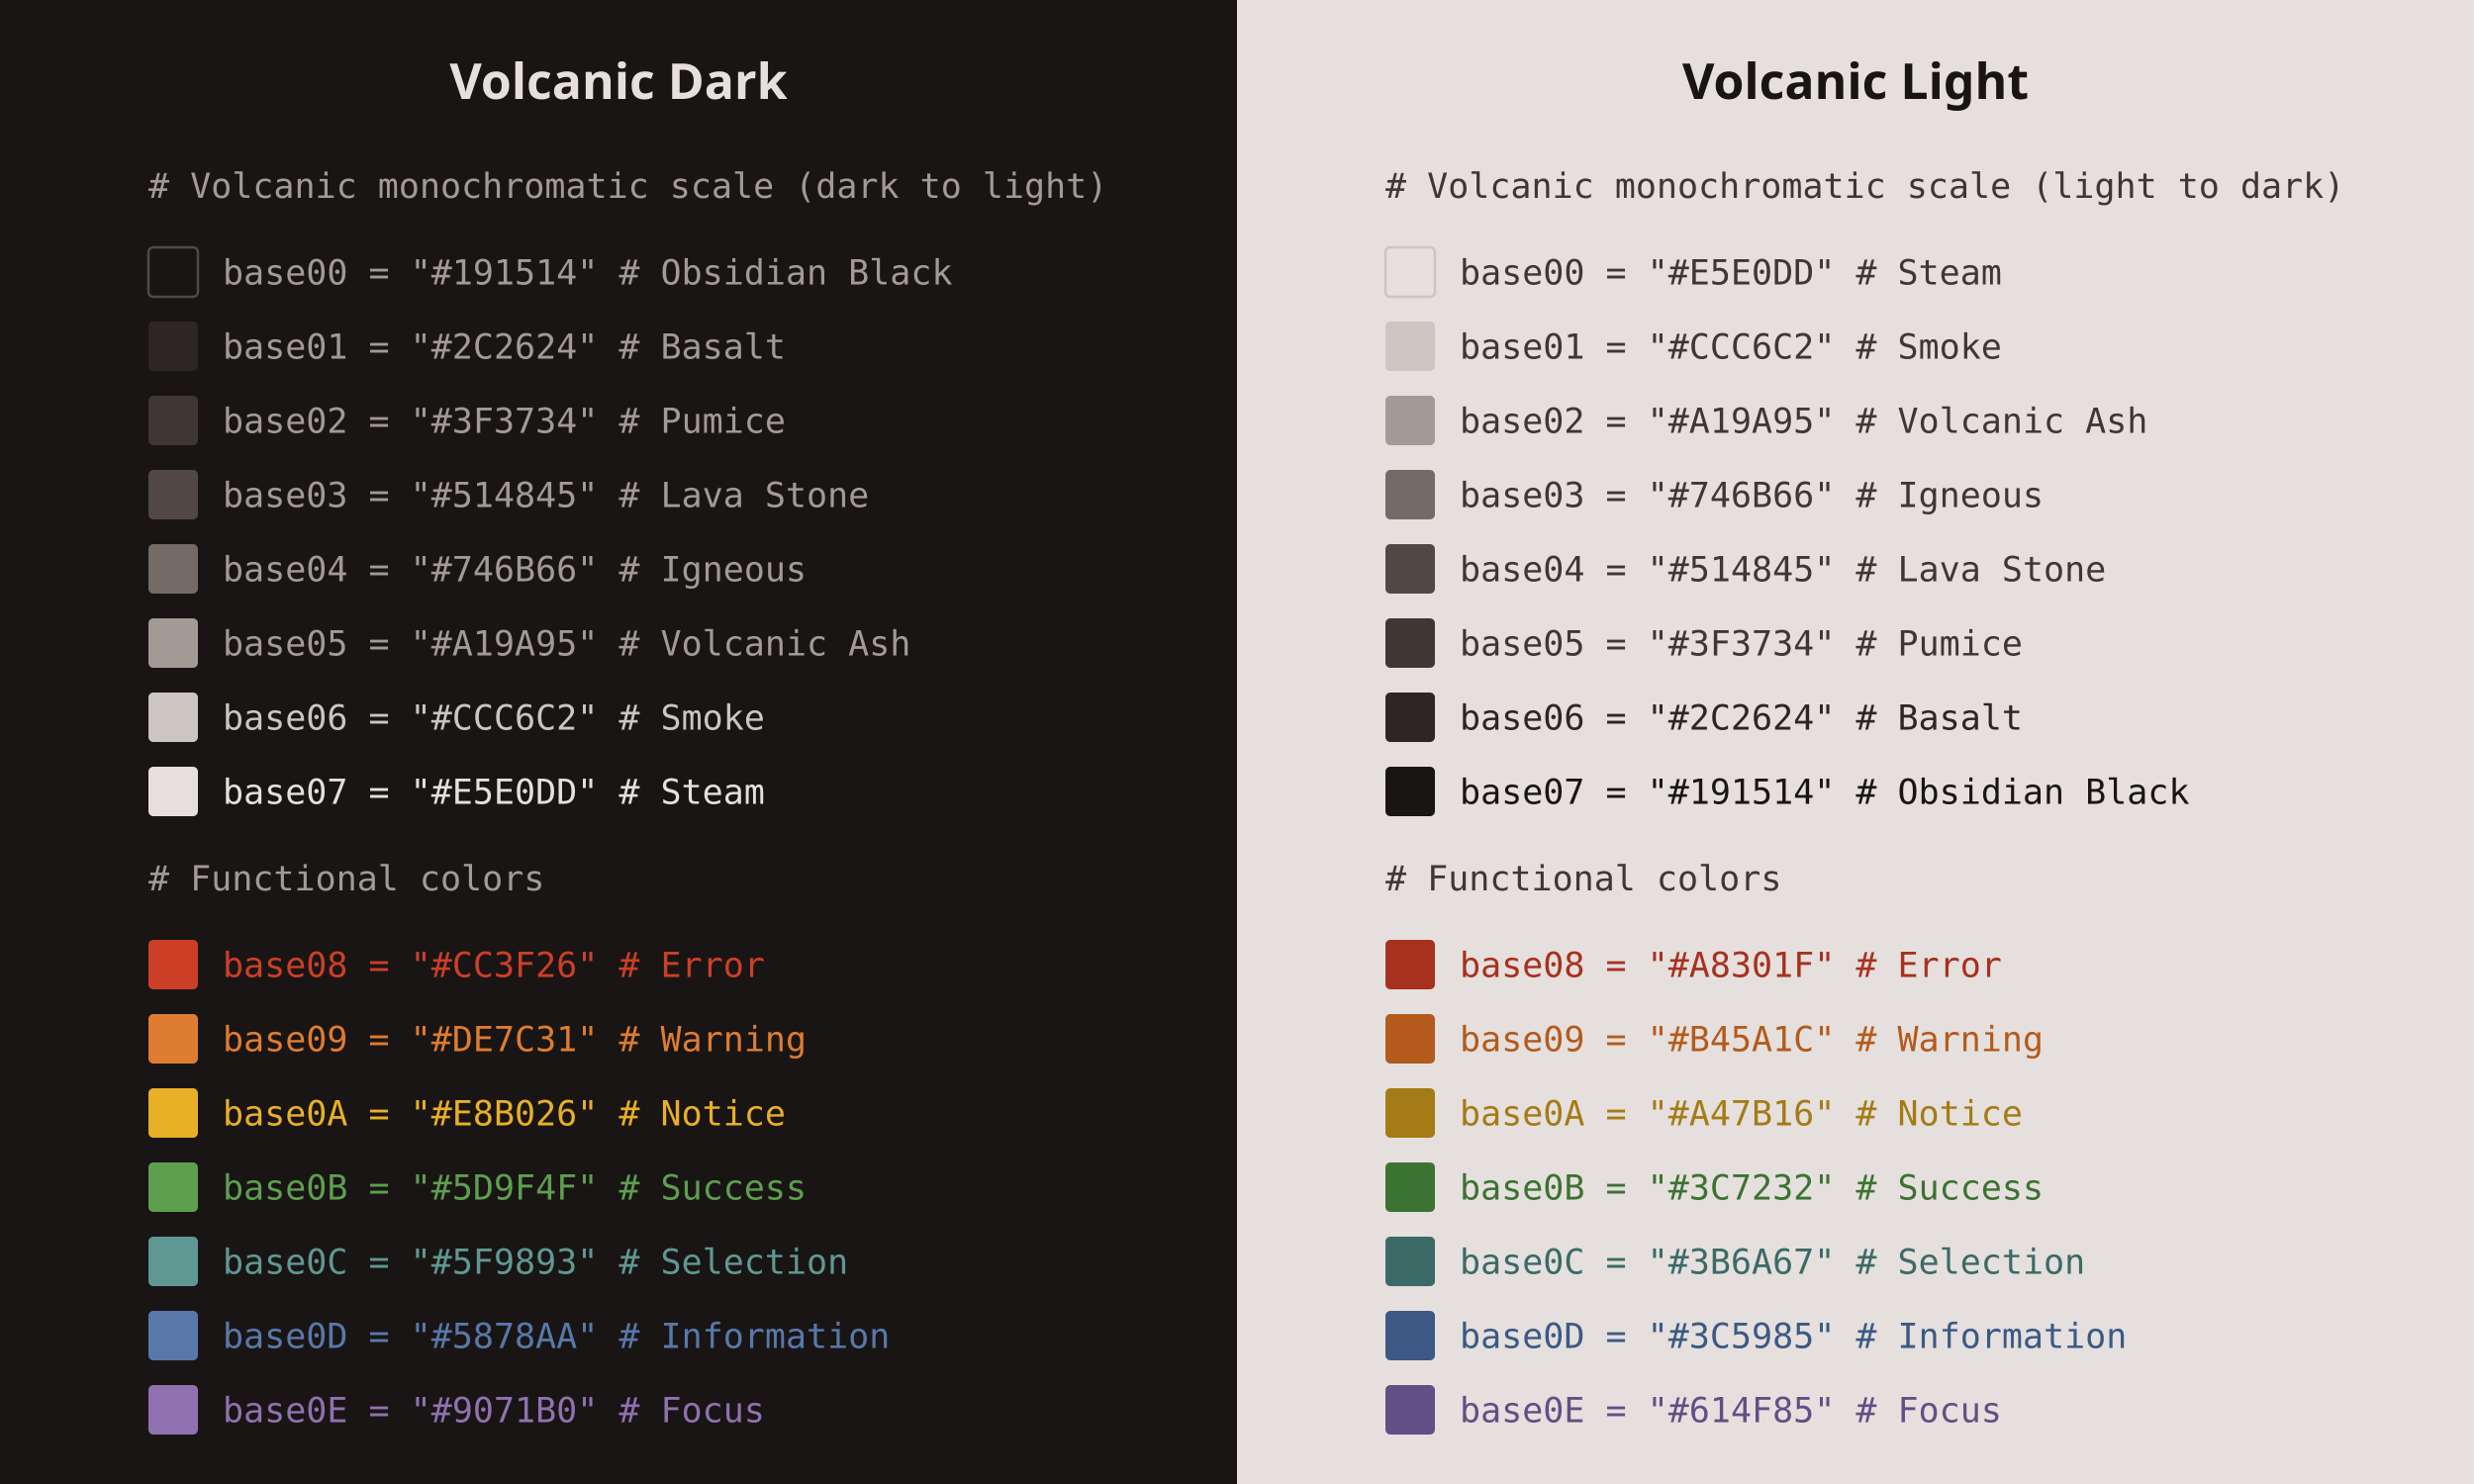
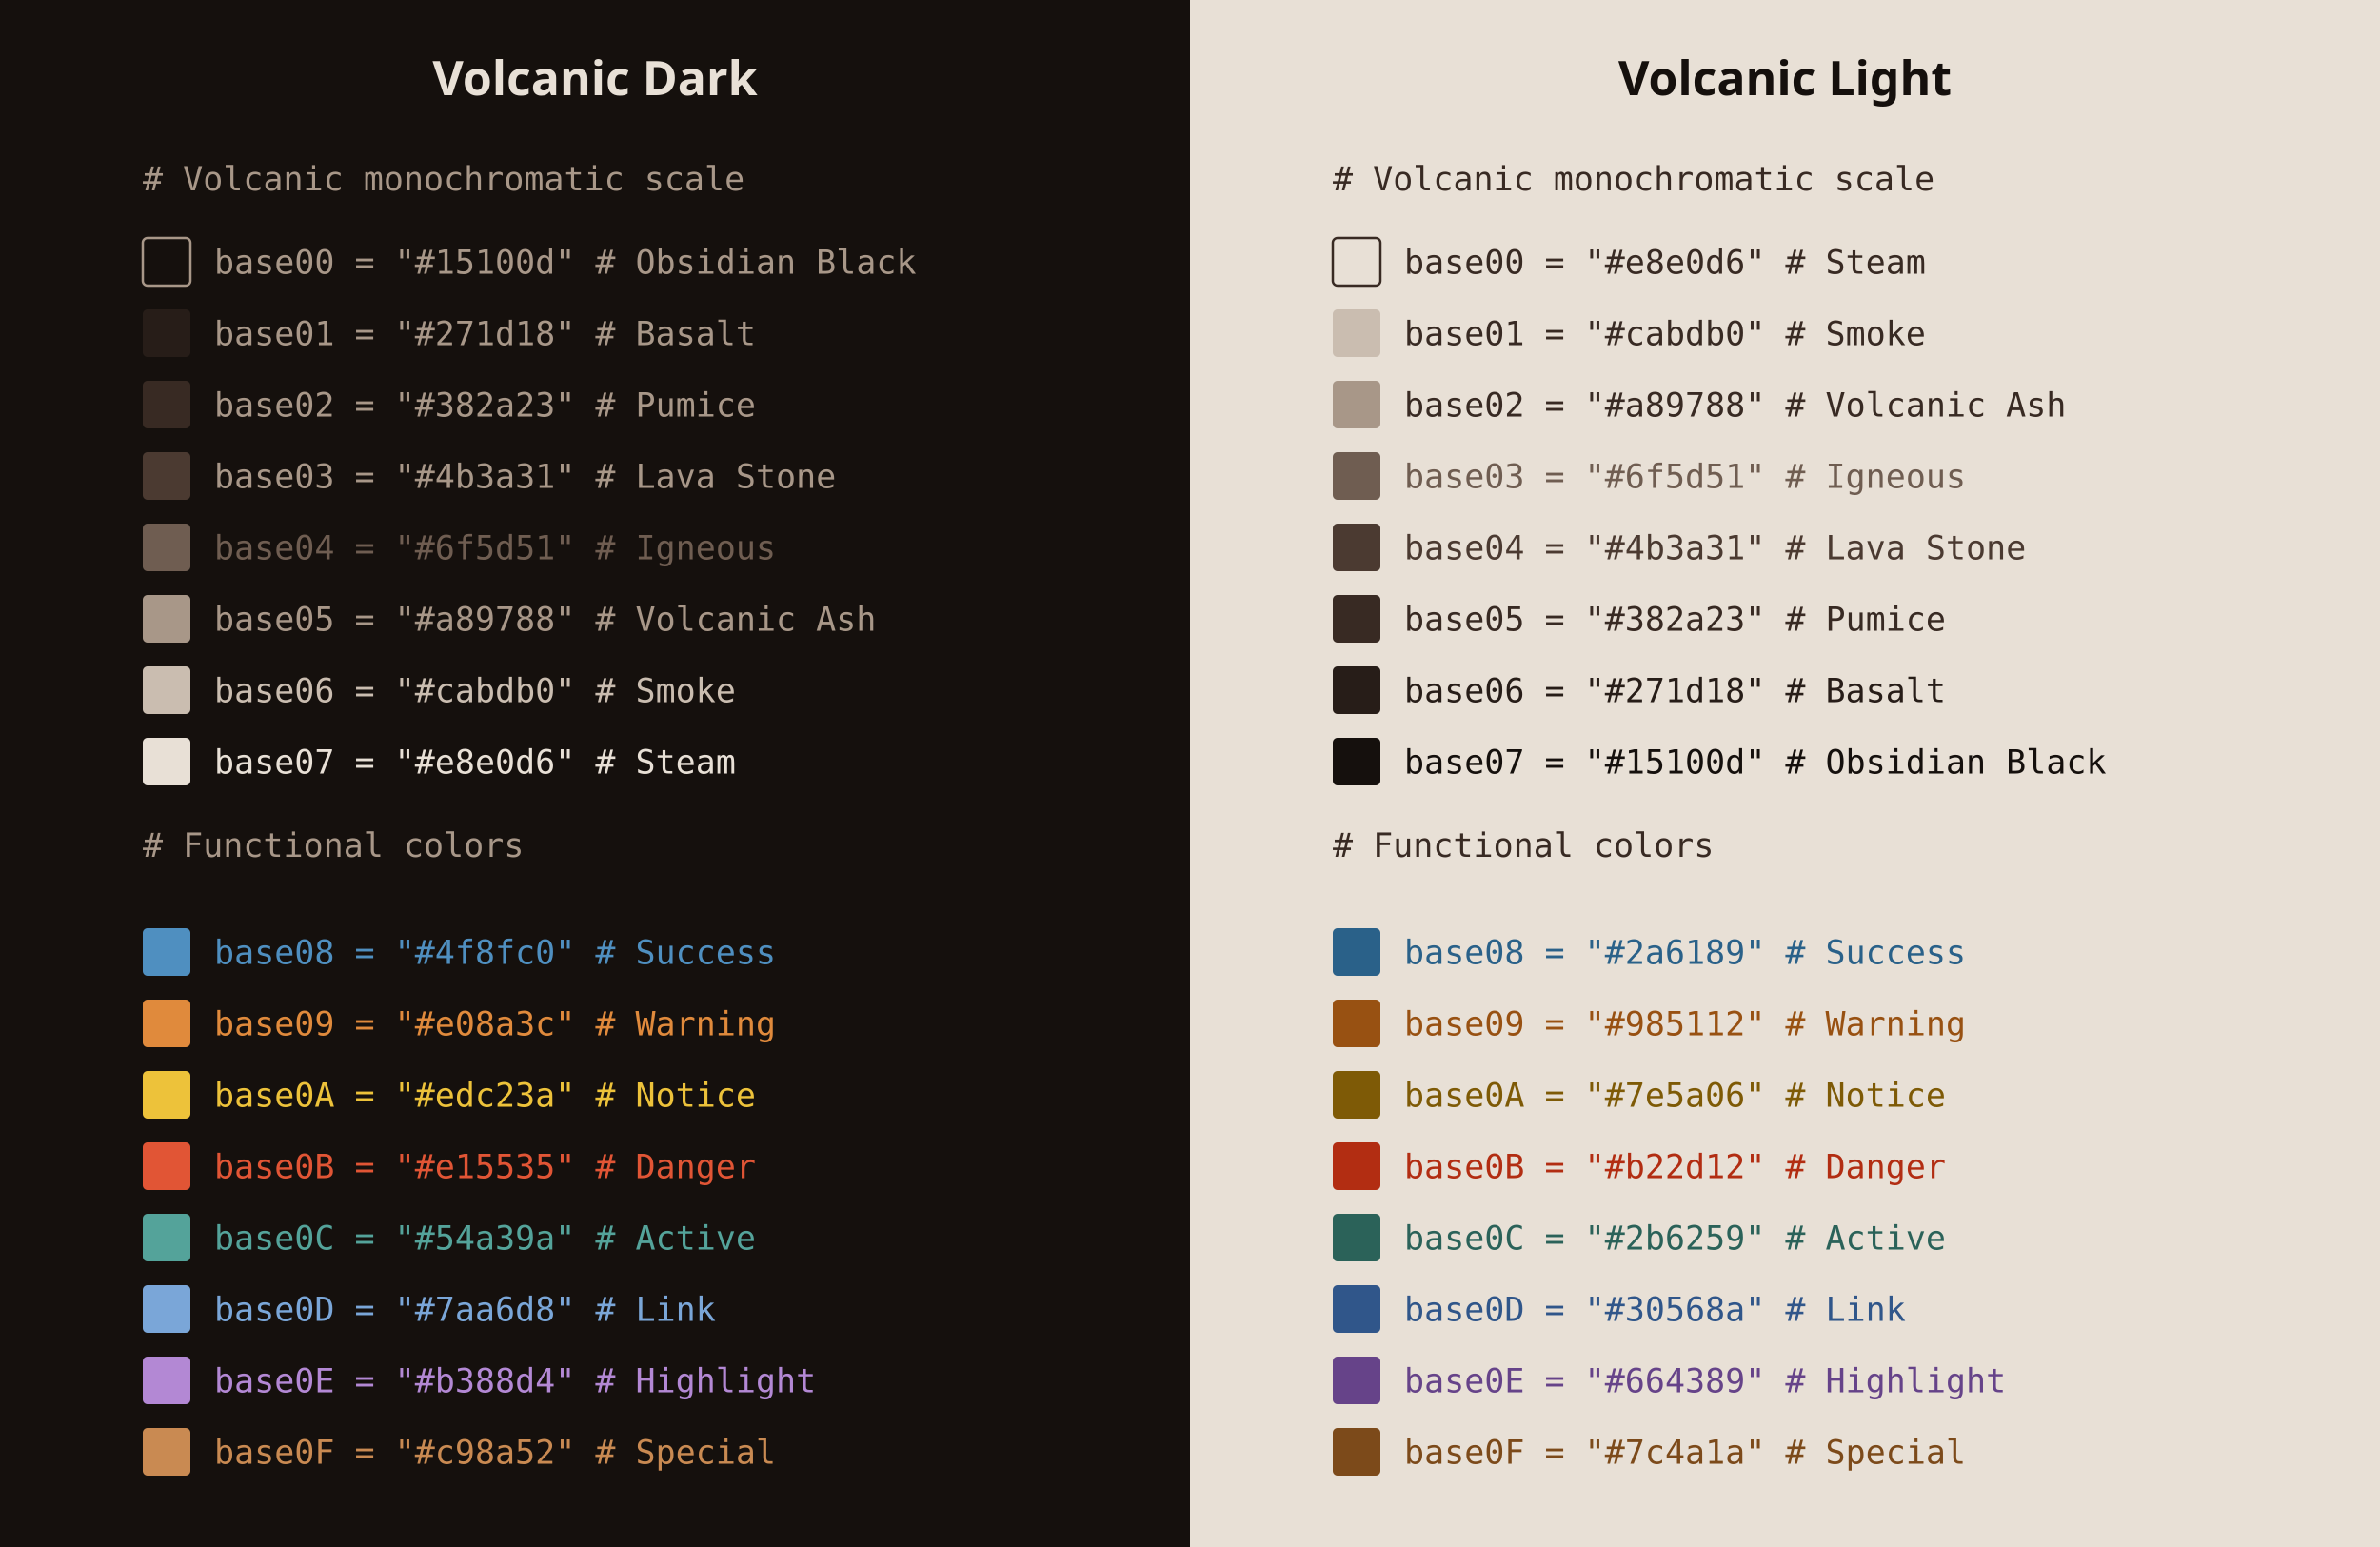
- <svg xmlns="http://www.w3.org/2000/svg" width="1000" height="600" viewBox="0 0 1000 600">
-   <rect x="0" y="0" width="500" height="600" fill="#191514" />
-   <rect x="500" y="0" width="500" height="600" fill="#E5E0DD" />
-   <text x="250" y="40" font-family="sans-serif" font-size="20" font-weight="bold" text-anchor="middle" fill="#E5E0DD">Volcanic Dark</text>
-   <text x="750" y="40" font-family="sans-serif" font-size="20" font-weight="bold" text-anchor="middle" fill="#191514">Volcanic Light</text>
-   <text x="60" y="80" font-family="monospace" font-size="14" fill="#A19A95"># Volcanic monochromatic scale (dark to light)</text>
-   <rect x="60" y="100" width="20" height="20" rx="2" fill="#191514" stroke="#514845" stroke-width="1" />
-   <text x="90" y="115" font-family="monospace" font-size="14" fill="#A19A95">base00 = "#191514" # Obsidian Black</text>
-   <rect x="60" y="130" width="20" height="20" rx="2" fill="#2C2624" />
-   <text x="90" y="145" font-family="monospace" font-size="14" fill="#A19A95">base01 = "#2C2624" # Basalt</text>
-   <rect x="60" y="160" width="20" height="20" rx="2" fill="#3F3734" />
-   <text x="90" y="175" font-family="monospace" font-size="14" fill="#A19A95">base02 = "#3F3734" # Pumice</text>
-   <rect x="60" y="190" width="20" height="20" rx="2" fill="#514845" />
-   <text x="90" y="205" font-family="monospace" font-size="14" fill="#A19A95">base03 = "#514845" # Lava Stone</text>
-   <rect x="60" y="220" width="20" height="20" rx="2" fill="#746B66" />
-   <text x="90" y="235" font-family="monospace" font-size="14" fill="#A19A95">base04 = "#746B66" # Igneous</text>
-   <rect x="60" y="250" width="20" height="20" rx="2" fill="#A19A95" />
-   <text x="90" y="265" font-family="monospace" font-size="14" fill="#A19A95">base05 = "#A19A95" # Volcanic Ash</text>
-   <rect x="60" y="280" width="20" height="20" rx="2" fill="#CCC6C2" />
-   <text x="90" y="295" font-family="monospace" font-size="14" fill="#CCC6C2">base06 = "#CCC6C2" # Smoke</text>
-   <rect x="60" y="310" width="20" height="20" rx="2" fill="#E5E0DD" />
-   <text x="90" y="325" font-family="monospace" font-size="14" fill="#E5E0DD">base07 = "#E5E0DD" # Steam</text>
-   <text x="60" y="360" font-family="monospace" font-size="14" fill="#A19A95"># Functional colors</text>
-   <rect x="60" y="380" width="20" height="20" rx="2" fill="#CC3F26" />
-   <text x="90" y="395" font-family="monospace" font-size="14" fill="#CC3F26">base08 = "#CC3F26" # Error</text>
-   <rect x="60" y="410" width="20" height="20" rx="2" fill="#DE7C31" />
-   <text x="90" y="425" font-family="monospace" font-size="14" fill="#DE7C31">base09 = "#DE7C31" # Warning</text>
-   <rect x="60" y="440" width="20" height="20" rx="2" fill="#E8B026" />
-   <text x="90" y="455" font-family="monospace" font-size="14" fill="#E8B026">base0A = "#E8B026" # Notice</text>
-   <rect x="60" y="470" width="20" height="20" rx="2" fill="#5D9F4F" />
-   <text x="90" y="485" font-family="monospace" font-size="14" fill="#5D9F4F">base0B = "#5D9F4F" # Success</text>
-   <rect x="60" y="500" width="20" height="20" rx="2" fill="#5F9893" />
-   <text x="90" y="515" font-family="monospace" font-size="14" fill="#5F9893">base0C = "#5F9893" # Selection</text>
-   <rect x="60" y="530" width="20" height="20" rx="2" fill="#5878AA" />
-   <text x="90" y="545" font-family="monospace" font-size="14" fill="#5878AA">base0D = "#5878AA" # Information</text>
-   <rect x="60" y="560" width="20" height="20" rx="2" fill="#9071B0" />
-   <text x="90" y="575" font-family="monospace" font-size="14" fill="#9071B0">base0E = "#9071B0" # Focus</text>
-   <text x="560" y="80" font-family="monospace" font-size="14" fill="#3F3734"># Volcanic monochromatic scale (light to dark)</text>
-   <rect x="560" y="100" width="20" height="20" rx="2" fill="#E5E0DD" stroke="#CCC6C2" stroke-width="1" />
-   <text x="590" y="115" font-family="monospace" font-size="14" fill="#3F3734">base00 = "#E5E0DD" # Steam</text>
-   <rect x="560" y="130" width="20" height="20" rx="2" fill="#CCC6C2" />
-   <text x="590" y="145" font-family="monospace" font-size="14" fill="#3F3734">base01 = "#CCC6C2" # Smoke</text>
-   <rect x="560" y="160" width="20" height="20" rx="2" fill="#A19A95" />
-   <text x="590" y="175" font-family="monospace" font-size="14" fill="#3F3734">base02 = "#A19A95" # Volcanic Ash</text>
-   <rect x="560" y="190" width="20" height="20" rx="2" fill="#746B66" />
-   <text x="590" y="205" font-family="monospace" font-size="14" fill="#3F3734">base03 = "#746B66" # Igneous</text>
-   <rect x="560" y="220" width="20" height="20" rx="2" fill="#514845" />
-   <text x="590" y="235" font-family="monospace" font-size="14" fill="#3F3734">base04 = "#514845" # Lava Stone</text>
-   <rect x="560" y="250" width="20" height="20" rx="2" fill="#3F3734" />
-   <text x="590" y="265" font-family="monospace" font-size="14" fill="#3F3734">base05 = "#3F3734" # Pumice</text>
-   <rect x="560" y="280" width="20" height="20" rx="2" fill="#2C2624" />
-   <text x="590" y="295" font-family="monospace" font-size="14" fill="#2C2624">base06 = "#2C2624" # Basalt</text>
-   <rect x="560" y="310" width="20" height="20" rx="2" fill="#191514" />
-   <text x="590" y="325" font-family="monospace" font-size="14" fill="#191514">base07 = "#191514" # Obsidian Black</text>
-   <text x="560" y="360" font-family="monospace" font-size="14" fill="#3F3734"># Functional colors</text>
-   <rect x="560" y="380" width="20" height="20" rx="2" fill="#A8301F" />
-   <text x="590" y="395" font-family="monospace" font-size="14" fill="#A8301F">base08 = "#A8301F" # Error</text>
-   <rect x="560" y="410" width="20" height="20" rx="2" fill="#B45A1C" />
-   <text x="590" y="425" font-family="monospace" font-size="14" fill="#B45A1C">base09 = "#B45A1C" # Warning</text>
-   <rect x="560" y="440" width="20" height="20" rx="2" fill="#A47B16" />
-   <text x="590" y="455" font-family="monospace" font-size="14" fill="#A47B16">base0A = "#A47B16" # Notice</text>
-   <rect x="560" y="470" width="20" height="20" rx="2" fill="#3C7232" />
-   <text x="590" y="485" font-family="monospace" font-size="14" fill="#3C7232">base0B = "#3C7232" # Success</text>
-   <rect x="560" y="500" width="20" height="20" rx="2" fill="#3B6A67" />
-   <text x="590" y="515" font-family="monospace" font-size="14" fill="#3B6A67">base0C = "#3B6A67" # Selection</text>
-   <rect x="560" y="530" width="20" height="20" rx="2" fill="#3C5985" />
-   <text x="590" y="545" font-family="monospace" font-size="14" fill="#3C5985">base0D = "#3C5985" # Information</text>
-   <rect x="560" y="560" width="20" height="20" rx="2" fill="#614F85" />
-   <text x="590" y="575" font-family="monospace" font-size="14" fill="#614F85">base0E = "#614F85" # Focus</text>
+ <svg xmlns="http://www.w3.org/2000/svg" width="1000" height="650" viewBox="0 0 1000 650">
+   <rect x="0" y="0" width="500" height="650" fill="#15100d" />
+   <rect x="500" y="0" width="500" height="650" fill="#e8e0d6" />
+   <text x="250" y="40" font-family="sans-serif" font-size="20" font-weight="bold" text-anchor="middle" fill="#e8e0d6">Volcanic Dark</text>
+   <text x="60" y="80" font-family="monospace" font-size="14" fill="#a89788"># Volcanic monochromatic scale</text>
+   <rect x="60" y="100" width="20" height="20" rx="2" fill="#15100d" stroke="#a89788" stroke-width="1" />
+   <text x="90" y="115" font-family="monospace" font-size="14" fill="#a89788">base00 = "#15100d" # Obsidian Black</text>
+   <rect x="60" y="130" width="20" height="20" rx="2" fill="#271d18" />
+   <text x="90" y="145" font-family="monospace" font-size="14" fill="#a89788">base01 = "#271d18" # Basalt</text>
+   <rect x="60" y="160" width="20" height="20" rx="2" fill="#382a23" />
+   <text x="90" y="175" font-family="monospace" font-size="14" fill="#a89788">base02 = "#382a23" # Pumice</text>
+   <rect x="60" y="190" width="20" height="20" rx="2" fill="#4b3a31" />
+   <text x="90" y="205" font-family="monospace" font-size="14" fill="#a89788">base03 = "#4b3a31" # Lava Stone</text>
+   <rect x="60" y="220" width="20" height="20" rx="2" fill="#6f5d51" />
+   <text x="90" y="235" font-family="monospace" font-size="14" fill="#6f5d51">base04 = "#6f5d51" # Igneous</text>
+   <rect x="60" y="250" width="20" height="20" rx="2" fill="#a89788" />
+   <text x="90" y="265" font-family="monospace" font-size="14" fill="#a89788">base05 = "#a89788" # Volcanic Ash</text>
+   <rect x="60" y="280" width="20" height="20" rx="2" fill="#cabdb0" />
+   <text x="90" y="295" font-family="monospace" font-size="14" fill="#cabdb0">base06 = "#cabdb0" # Smoke</text>
+   <rect x="60" y="310" width="20" height="20" rx="2" fill="#e8e0d6" />
+   <text x="90" y="325" font-family="monospace" font-size="14" fill="#e8e0d6">base07 = "#e8e0d6" # Steam</text>
+   <text x="60" y="360" font-family="monospace" font-size="14" fill="#a89788"># Functional colors</text>
+   <rect x="60" y="390" width="20" height="20" rx="2" fill="#4f8fc0" />
+   <text x="90" y="405" font-family="monospace" font-size="14" fill="#4f8fc0">base08 = "#4f8fc0" # Success</text>
+   <rect x="60" y="420" width="20" height="20" rx="2" fill="#e08a3c" />
+   <text x="90" y="435" font-family="monospace" font-size="14" fill="#e08a3c">base09 = "#e08a3c" # Warning</text>
+   <rect x="60" y="450" width="20" height="20" rx="2" fill="#edc23a" />
+   <text x="90" y="465" font-family="monospace" font-size="14" fill="#edc23a">base0A = "#edc23a" # Notice</text>
+   <rect x="60" y="480" width="20" height="20" rx="2" fill="#e15535" />
+   <text x="90" y="495" font-family="monospace" font-size="14" fill="#e15535">base0B = "#e15535" # Danger</text>
+   <rect x="60" y="510" width="20" height="20" rx="2" fill="#54a39a" />
+   <text x="90" y="525" font-family="monospace" font-size="14" fill="#54a39a">base0C = "#54a39a" # Active</text>
+   <rect x="60" y="540" width="20" height="20" rx="2" fill="#7aa6d8" />
+   <text x="90" y="555" font-family="monospace" font-size="14" fill="#7aa6d8">base0D = "#7aa6d8" # Link</text>
+   <rect x="60" y="570" width="20" height="20" rx="2" fill="#b388d4" />
+   <text x="90" y="585" font-family="monospace" font-size="14" fill="#b388d4">base0E = "#b388d4" # Highlight</text>
+   <rect x="60" y="600" width="20" height="20" rx="2" fill="#c98a52" />
+   <text x="90" y="615" font-family="monospace" font-size="14" fill="#c98a52">base0F = "#c98a52" # Special</text>
+   <text x="750" y="40" font-family="sans-serif" font-size="20" font-weight="bold" text-anchor="middle" fill="#15100d">Volcanic Light</text>
+   <text x="560" y="80" font-family="monospace" font-size="14" fill="#382a23"># Volcanic monochromatic scale</text>
+   <rect x="560" y="100" width="20" height="20" rx="2" fill="#e8e0d6" stroke="#382a23" stroke-width="1" />
+   <text x="590" y="115" font-family="monospace" font-size="14" fill="#382a23">base00 = "#e8e0d6" # Steam</text>
+   <rect x="560" y="130" width="20" height="20" rx="2" fill="#cabdb0" />
+   <text x="590" y="145" font-family="monospace" font-size="14" fill="#382a23">base01 = "#cabdb0" # Smoke</text>
+   <rect x="560" y="160" width="20" height="20" rx="2" fill="#a89788" />
+   <text x="590" y="175" font-family="monospace" font-size="14" fill="#382a23">base02 = "#a89788" # Volcanic Ash</text>
+   <rect x="560" y="190" width="20" height="20" rx="2" fill="#6f5d51" />
+   <text x="590" y="205" font-family="monospace" font-size="14" fill="#6f5d51">base03 = "#6f5d51" # Igneous</text>
+   <rect x="560" y="220" width="20" height="20" rx="2" fill="#4b3a31" />
+   <text x="590" y="235" font-family="monospace" font-size="14" fill="#4b3a31">base04 = "#4b3a31" # Lava Stone</text>
+   <rect x="560" y="250" width="20" height="20" rx="2" fill="#382a23" />
+   <text x="590" y="265" font-family="monospace" font-size="14" fill="#382a23">base05 = "#382a23" # Pumice</text>
+   <rect x="560" y="280" width="20" height="20" rx="2" fill="#271d18" />
+   <text x="590" y="295" font-family="monospace" font-size="14" fill="#271d18">base06 = "#271d18" # Basalt</text>
+   <rect x="560" y="310" width="20" height="20" rx="2" fill="#15100d" />
+   <text x="590" y="325" font-family="monospace" font-size="14" fill="#15100d">base07 = "#15100d" # Obsidian Black</text>
+   <text x="560" y="360" font-family="monospace" font-size="14" fill="#382a23"># Functional colors</text>
+   <rect x="560" y="390" width="20" height="20" rx="2" fill="#2a6189" />
+   <text x="590" y="405" font-family="monospace" font-size="14" fill="#2a6189">base08 = "#2a6189" # Success</text>
+   <rect x="560" y="420" width="20" height="20" rx="2" fill="#985112" />
+   <text x="590" y="435" font-family="monospace" font-size="14" fill="#985112">base09 = "#985112" # Warning</text>
+   <rect x="560" y="450" width="20" height="20" rx="2" fill="#7e5a06" />
+   <text x="590" y="465" font-family="monospace" font-size="14" fill="#7e5a06">base0A = "#7e5a06" # Notice</text>
+   <rect x="560" y="480" width="20" height="20" rx="2" fill="#b22d12" />
+   <text x="590" y="495" font-family="monospace" font-size="14" fill="#b22d12">base0B = "#b22d12" # Danger</text>
+   <rect x="560" y="510" width="20" height="20" rx="2" fill="#2b6259" />
+   <text x="590" y="525" font-family="monospace" font-size="14" fill="#2b6259">base0C = "#2b6259" # Active</text>
+   <rect x="560" y="540" width="20" height="20" rx="2" fill="#30568a" />
+   <text x="590" y="555" font-family="monospace" font-size="14" fill="#30568a">base0D = "#30568a" # Link</text>
+   <rect x="560" y="570" width="20" height="20" rx="2" fill="#664389" />
+   <text x="590" y="585" font-family="monospace" font-size="14" fill="#664389">base0E = "#664389" # Highlight</text>
+   <rect x="560" y="600" width="20" height="20" rx="2" fill="#7c4a1a" />
+   <text x="590" y="615" font-family="monospace" font-size="14" fill="#7c4a1a">base0F = "#7c4a1a" # Special</text>
</svg>
